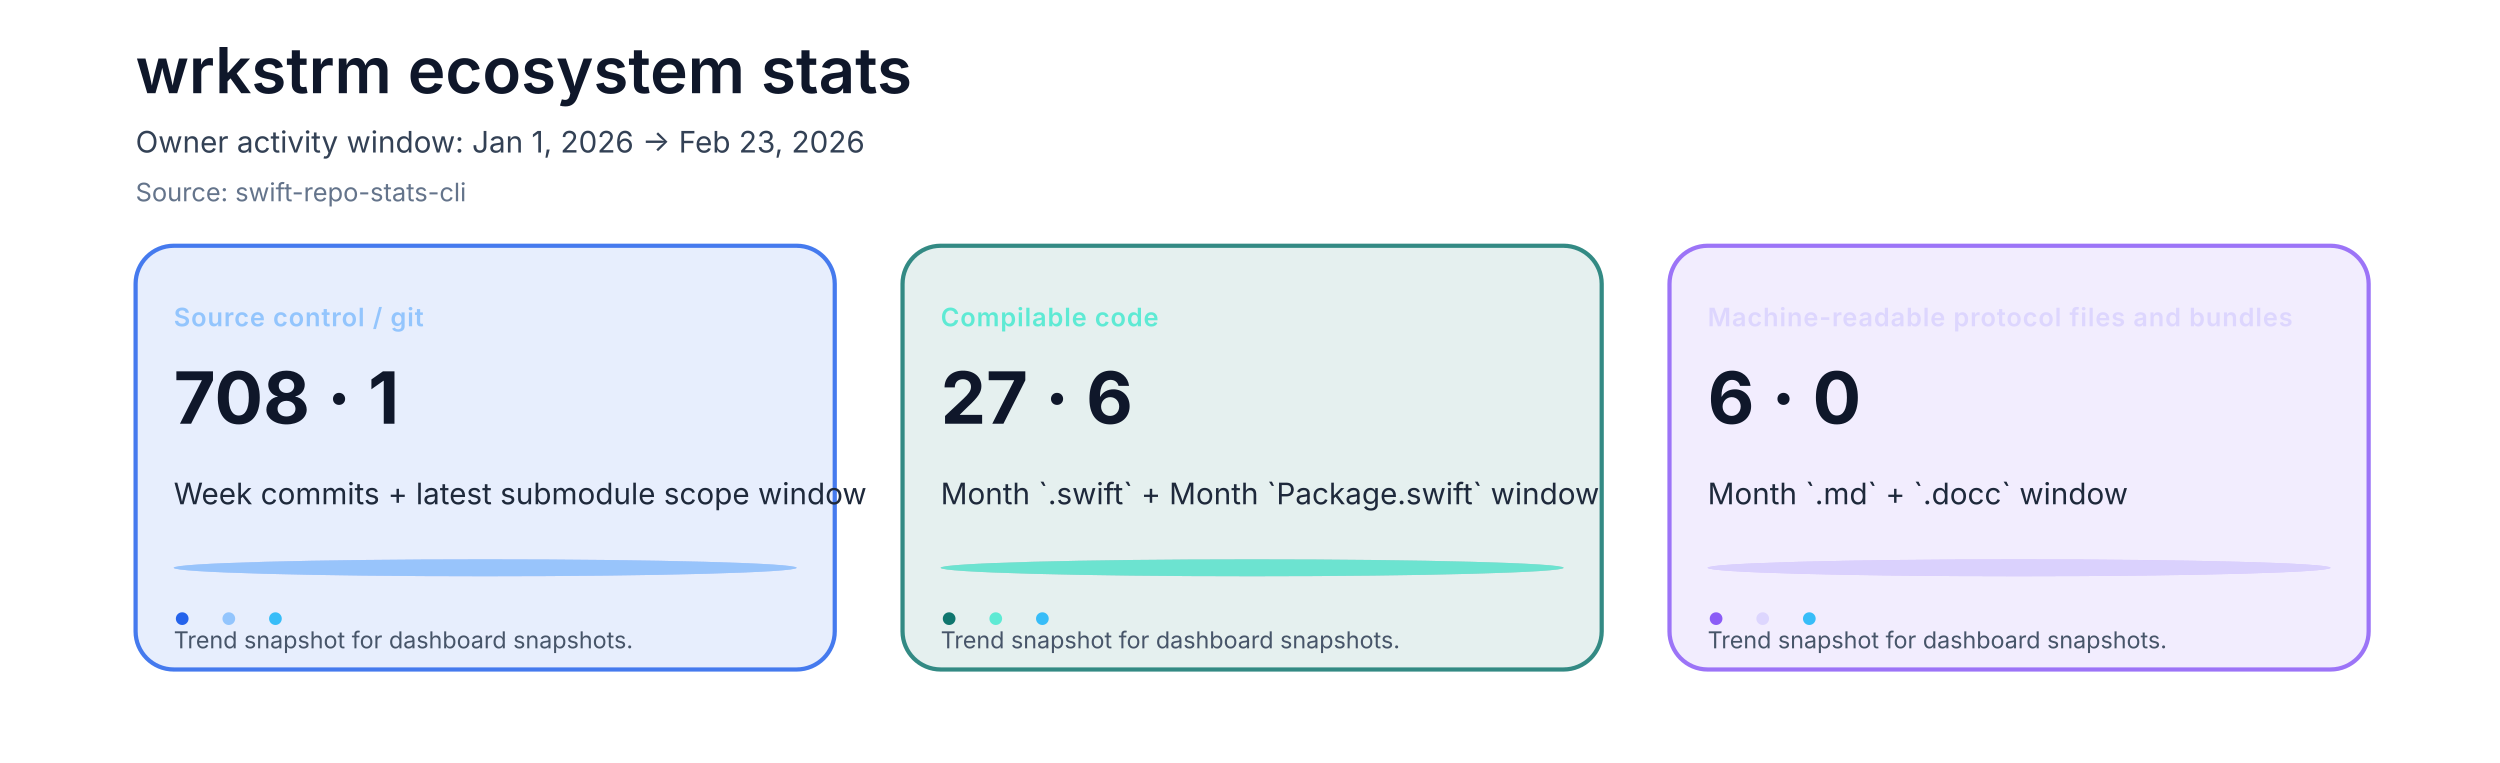
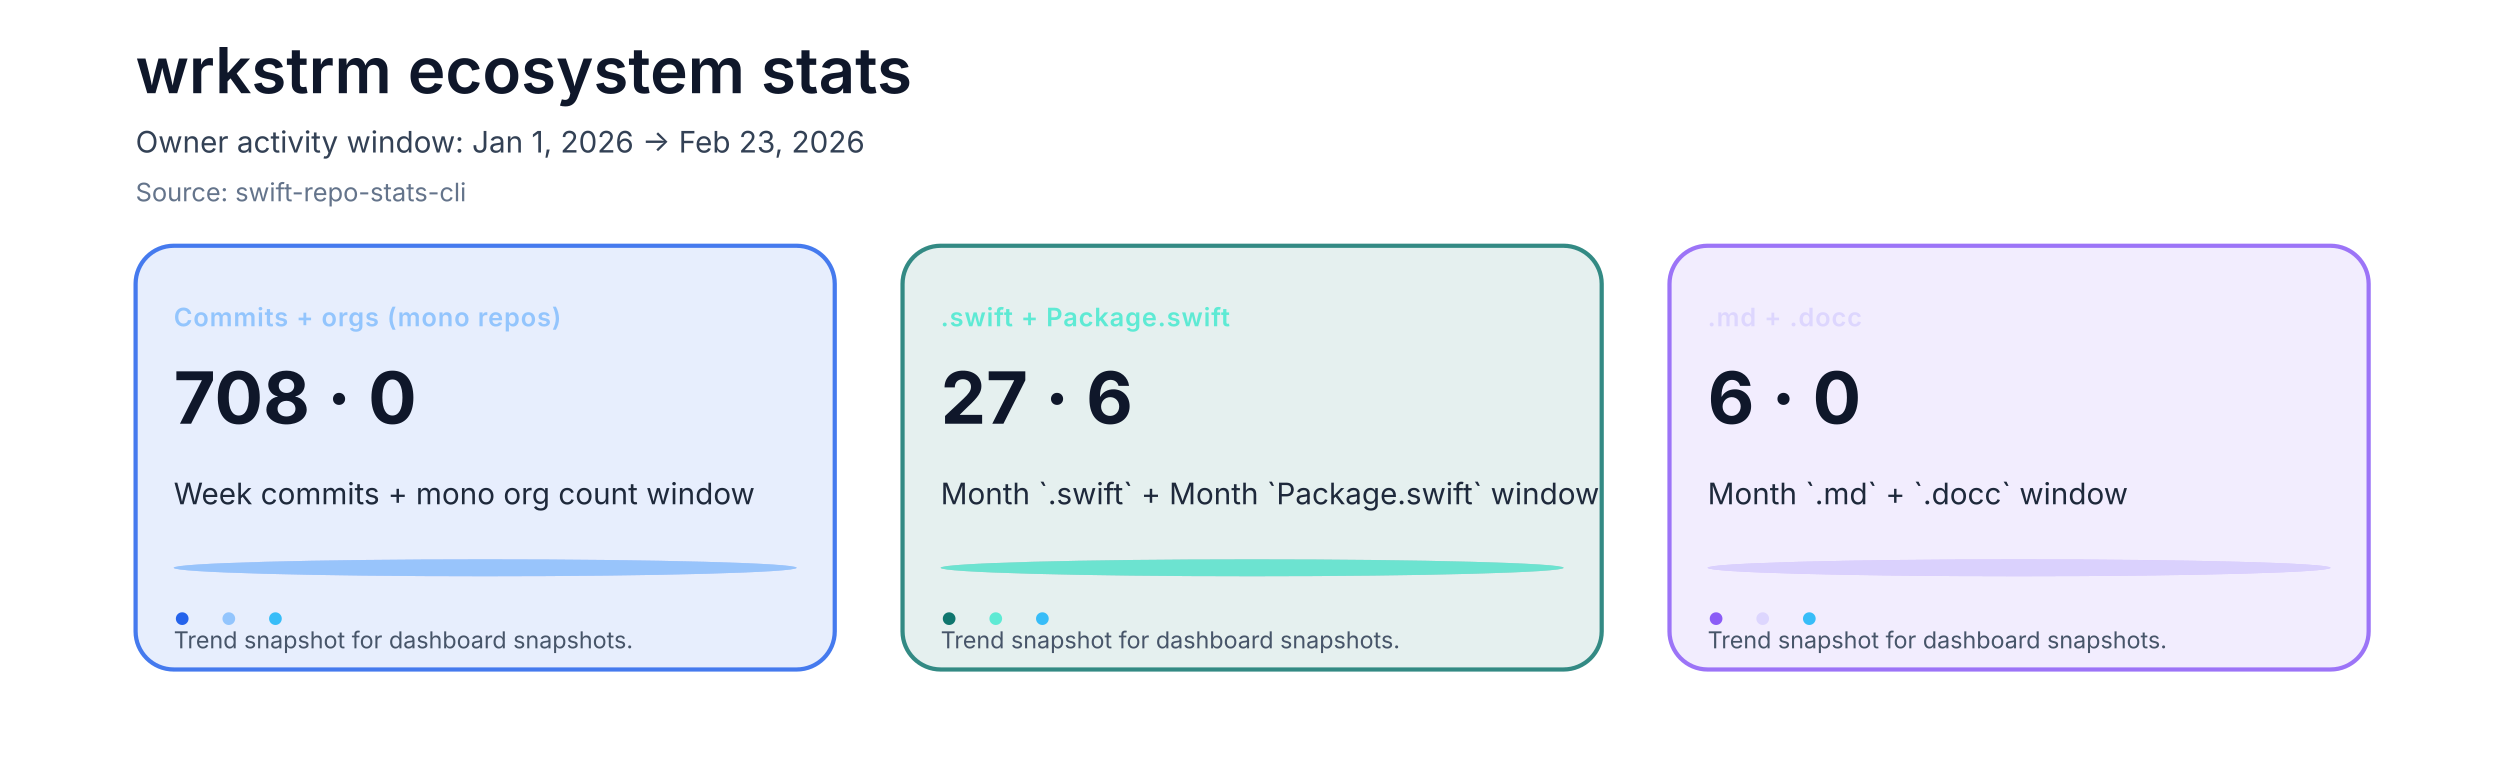
<svg xmlns="http://www.w3.org/2000/svg" viewBox="0 0 1180 360">
  <text x="64" y="44" fill="#0f172a" font-size="30" font-weight="600" font-family="-apple-system, SF Pro Text, system-ui, sans-serif">wrkstrm ecosystem stats</text>
  <text x="64" y="72" fill="#334155" font-size="14" font-family="-apple-system, SF Pro Text, system-ui, sans-serif">Owner activity window: Jan 1, 2026 → Feb 23, 2026</text>
  <text x="64" y="95" fill="#64748b" font-size="12" font-family="-apple-system, SF Pro Text, system-ui, sans-serif">Source: swift-repo-stats-cli</text>
  <rect x="64" y="116" width="330" height="200" rx="18" fill="#2563eb20" stroke="#2563eb" stroke-width="2" opacity="0.85" />
-   <text x="82" y="154" fill="#93c5fd" font-size="12" font-family="-apple-system, SF Pro Text, system-ui, sans-serif" letter-spacing="0.4" font-weight="600">Source control / git</text>
-   <text x="82" y="200" fill="#0f172a" font-size="34" font-family="-apple-system, SF Pro Text, system-ui, sans-serif" font-weight="700">708 · 1</text>
-   <text x="82" y="238" fill="#1e293b" font-size="14" font-family="-apple-system, SF Pro Text, system-ui, sans-serif">Week commits + latest submodule scope window</text>
+   <text x="82" y="154" fill="#93c5fd" font-size="12" font-family="-apple-system, SF Pro Text, system-ui, sans-serif" letter-spacing="0.4" font-weight="600">Commits + orgs (mono repos)</text>
+   <text x="82" y="200" fill="#0f172a" font-size="34" font-family="-apple-system, SF Pro Text, system-ui, sans-serif" font-weight="700">708 · 0</text>
+   <text x="82" y="238" fill="#1e293b" font-size="14" font-family="-apple-system, SF Pro Text, system-ui, sans-serif">Week commits + mono org count window</text>
  <rect x="82" y="264" width="294" height="8" rx="999" fill="#2563eb" opacity="0.33" />
  <rect x="82" y="264" width="294" height="8" rx="999" fill="#93c5fd" opacity="0.78" />
  <circle cx="86" cy="292" r="3" fill="#2563eb" />
  <circle cx="108" cy="292" r="3" fill="#93c5fd" />
  <circle cx="130" cy="292" r="3" fill="#38bdf8" />
  <text x="82" y="306" fill="#475569" font-size="11" font-family="-apple-system, SF Pro Text, system-ui, sans-serif">Trend snapshot for dashboard snapshots.</text>
  <rect x="426" y="116" width="330" height="200" rx="18" fill="#0f766e20" stroke="#0f766e" stroke-width="2" opacity="0.85" />
-   <text x="444" y="154" fill="#5eead4" font-size="12" font-family="-apple-system, SF Pro Text, system-ui, sans-serif" letter-spacing="0.4" font-weight="600">Compilable code</text>
+   <text x="444" y="154" fill="#5eead4" font-size="12" font-family="-apple-system, SF Pro Text, system-ui, sans-serif" letter-spacing="0.4" font-weight="600">.swift + Package.swift</text>
  <text x="444" y="200" fill="#0f172a" font-size="34" font-family="-apple-system, SF Pro Text, system-ui, sans-serif" font-weight="700">27 · 6</text>
  <text x="444" y="238" fill="#1e293b" font-size="14" font-family="-apple-system, SF Pro Text, system-ui, sans-serif">Month `.swift` + Month `Package.swift` window</text>
  <rect x="444" y="264" width="294" height="8" rx="999" fill="#0f766e" opacity="0.33" />
  <rect x="444" y="264" width="294" height="8" rx="999" fill="#5eead4" opacity="0.78" />
  <circle cx="448" cy="292" r="3" fill="#0f766e" />
  <circle cx="470" cy="292" r="3" fill="#5eead4" />
  <circle cx="492" cy="292" r="3" fill="#38bdf8" />
  <text x="444" y="306" fill="#475569" font-size="11" font-family="-apple-system, SF Pro Text, system-ui, sans-serif">Trend snapshot for dashboard snapshots.</text>
  <rect x="788" y="116" width="330" height="200" rx="18" fill="#8b5cf620" stroke="#8b5cf6" stroke-width="2" opacity="0.85" />
-   <text x="806" y="154" fill="#ddd6fe" font-size="12" font-family="-apple-system, SF Pro Text, system-ui, sans-serif" letter-spacing="0.4" font-weight="600">Machine-readable protocol files and bundles</text>
+   <text x="806" y="154" fill="#ddd6fe" font-size="12" font-family="-apple-system, SF Pro Text, system-ui, sans-serif" letter-spacing="0.4" font-weight="600">.md + .docc</text>
  <text x="806" y="200" fill="#0f172a" font-size="34" font-family="-apple-system, SF Pro Text, system-ui, sans-serif" font-weight="700">6 · 0</text>
  <text x="806" y="238" fill="#1e293b" font-size="14" font-family="-apple-system, SF Pro Text, system-ui, sans-serif">Month `.md` + `.docc` window</text>
  <rect x="806" y="264" width="294" height="8" rx="999" fill="#8b5cf6" opacity="0.33" />
  <rect x="806" y="264" width="294" height="8" rx="999" fill="#ddd6fe" opacity="0.78" />
  <circle cx="810" cy="292" r="3" fill="#8b5cf6" />
  <circle cx="832" cy="292" r="3" fill="#ddd6fe" />
  <circle cx="854" cy="292" r="3" fill="#38bdf8" />
  <text x="806" y="306" fill="#475569" font-size="11" font-family="-apple-system, SF Pro Text, system-ui, sans-serif">Trend snapshot for dashboard snapshots.</text>
</svg>
